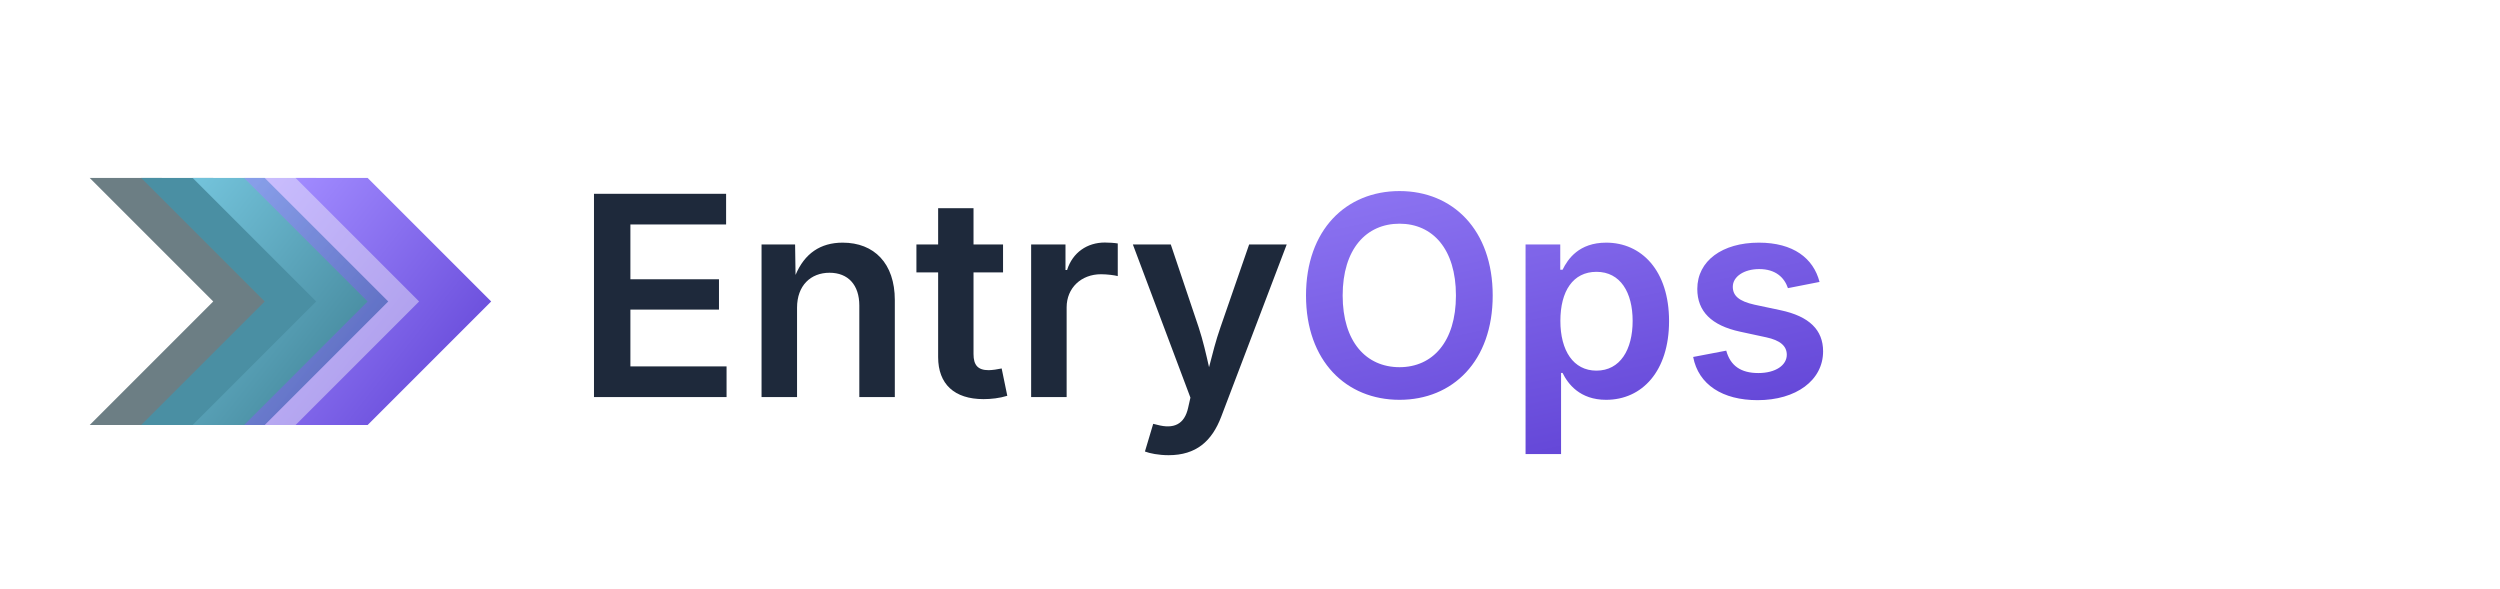
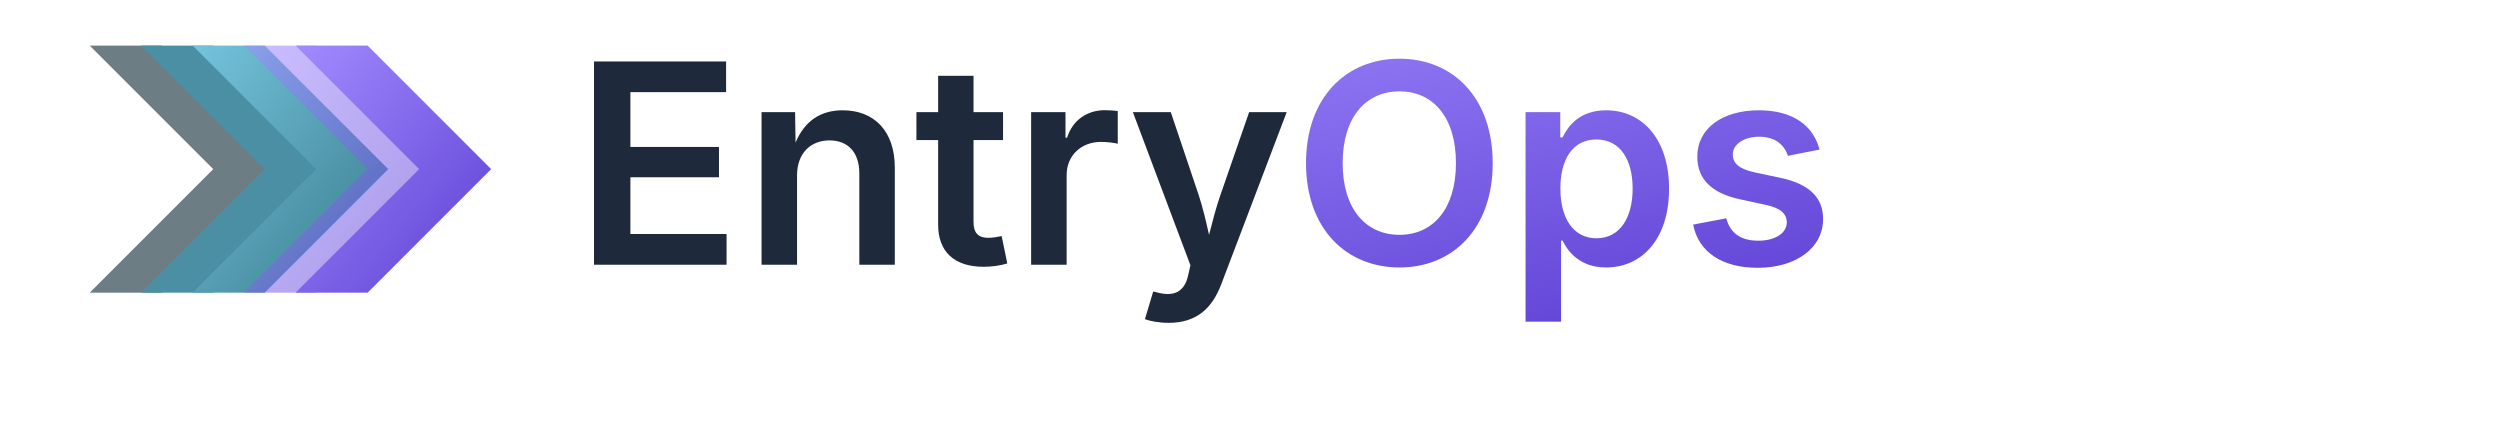
- <svg xmlns="http://www.w3.org/2000/svg" viewBox="0 0 340 80">
+ <svg xmlns="http://www.w3.org/2000/svg" viewBox="0 0 340 60">
  <defs>
    <linearGradient id="eo-cyan" x1="0%" y1="0%" x2="100%" y2="100%">
      <stop offset="0%" stop-color="#74c4dc" />
      <stop offset="100%" stop-color="#3a7a8d" />
    </linearGradient>
    <linearGradient id="eo-purple" x1="0%" y1="0%" x2="100%" y2="100%">
      <stop offset="0%" stop-color="#a18bff" />
      <stop offset="100%" stop-color="#5d3fd3" />
    </linearGradient>
  </defs>
-   <g transform="translate(8, 13) scale(0.28)">
+   <g transform="translate(8, -5) scale(0.28)">
    <path d="M 15 40 L 75 100 L 15 160 L 50 160 L 110 100 L 50 40 Z" fill="#2e4750" opacity="0.7" />
    <path d="M 40 40 L 100 100 L 40 160 L 75 160 L 135 100 L 75 40 Z" fill="#4a8fa3" />
    <path d="M 65 40 L 125 100 L 65 160 L 100 160 L 160 100 L 100 40 Z" fill="url(#eo-cyan)" />
    <path d="M 90 40 L 150 100 L 90 160 L 125 160 L 185 100 L 125 40 Z" fill="url(#eo-purple)" opacity="0.55" />
    <path d="M 115 40 L 175 100 L 115 160 L 150 160 L 210 100 L 150 40 Z" fill="url(#eo-purple)" />
  </g>
-   <text x="78" y="54" font-family="system-ui, -apple-system, sans-serif" font-size="38" font-weight="600" fill="#1e293b">
+   <text x="78" y="36" font-family="system-ui, -apple-system, sans-serif" font-size="38" font-weight="600" fill="#1e293b">
    Entry<tspan fill="url(#eo-purple)">Ops</tspan>
  </text>
</svg>
